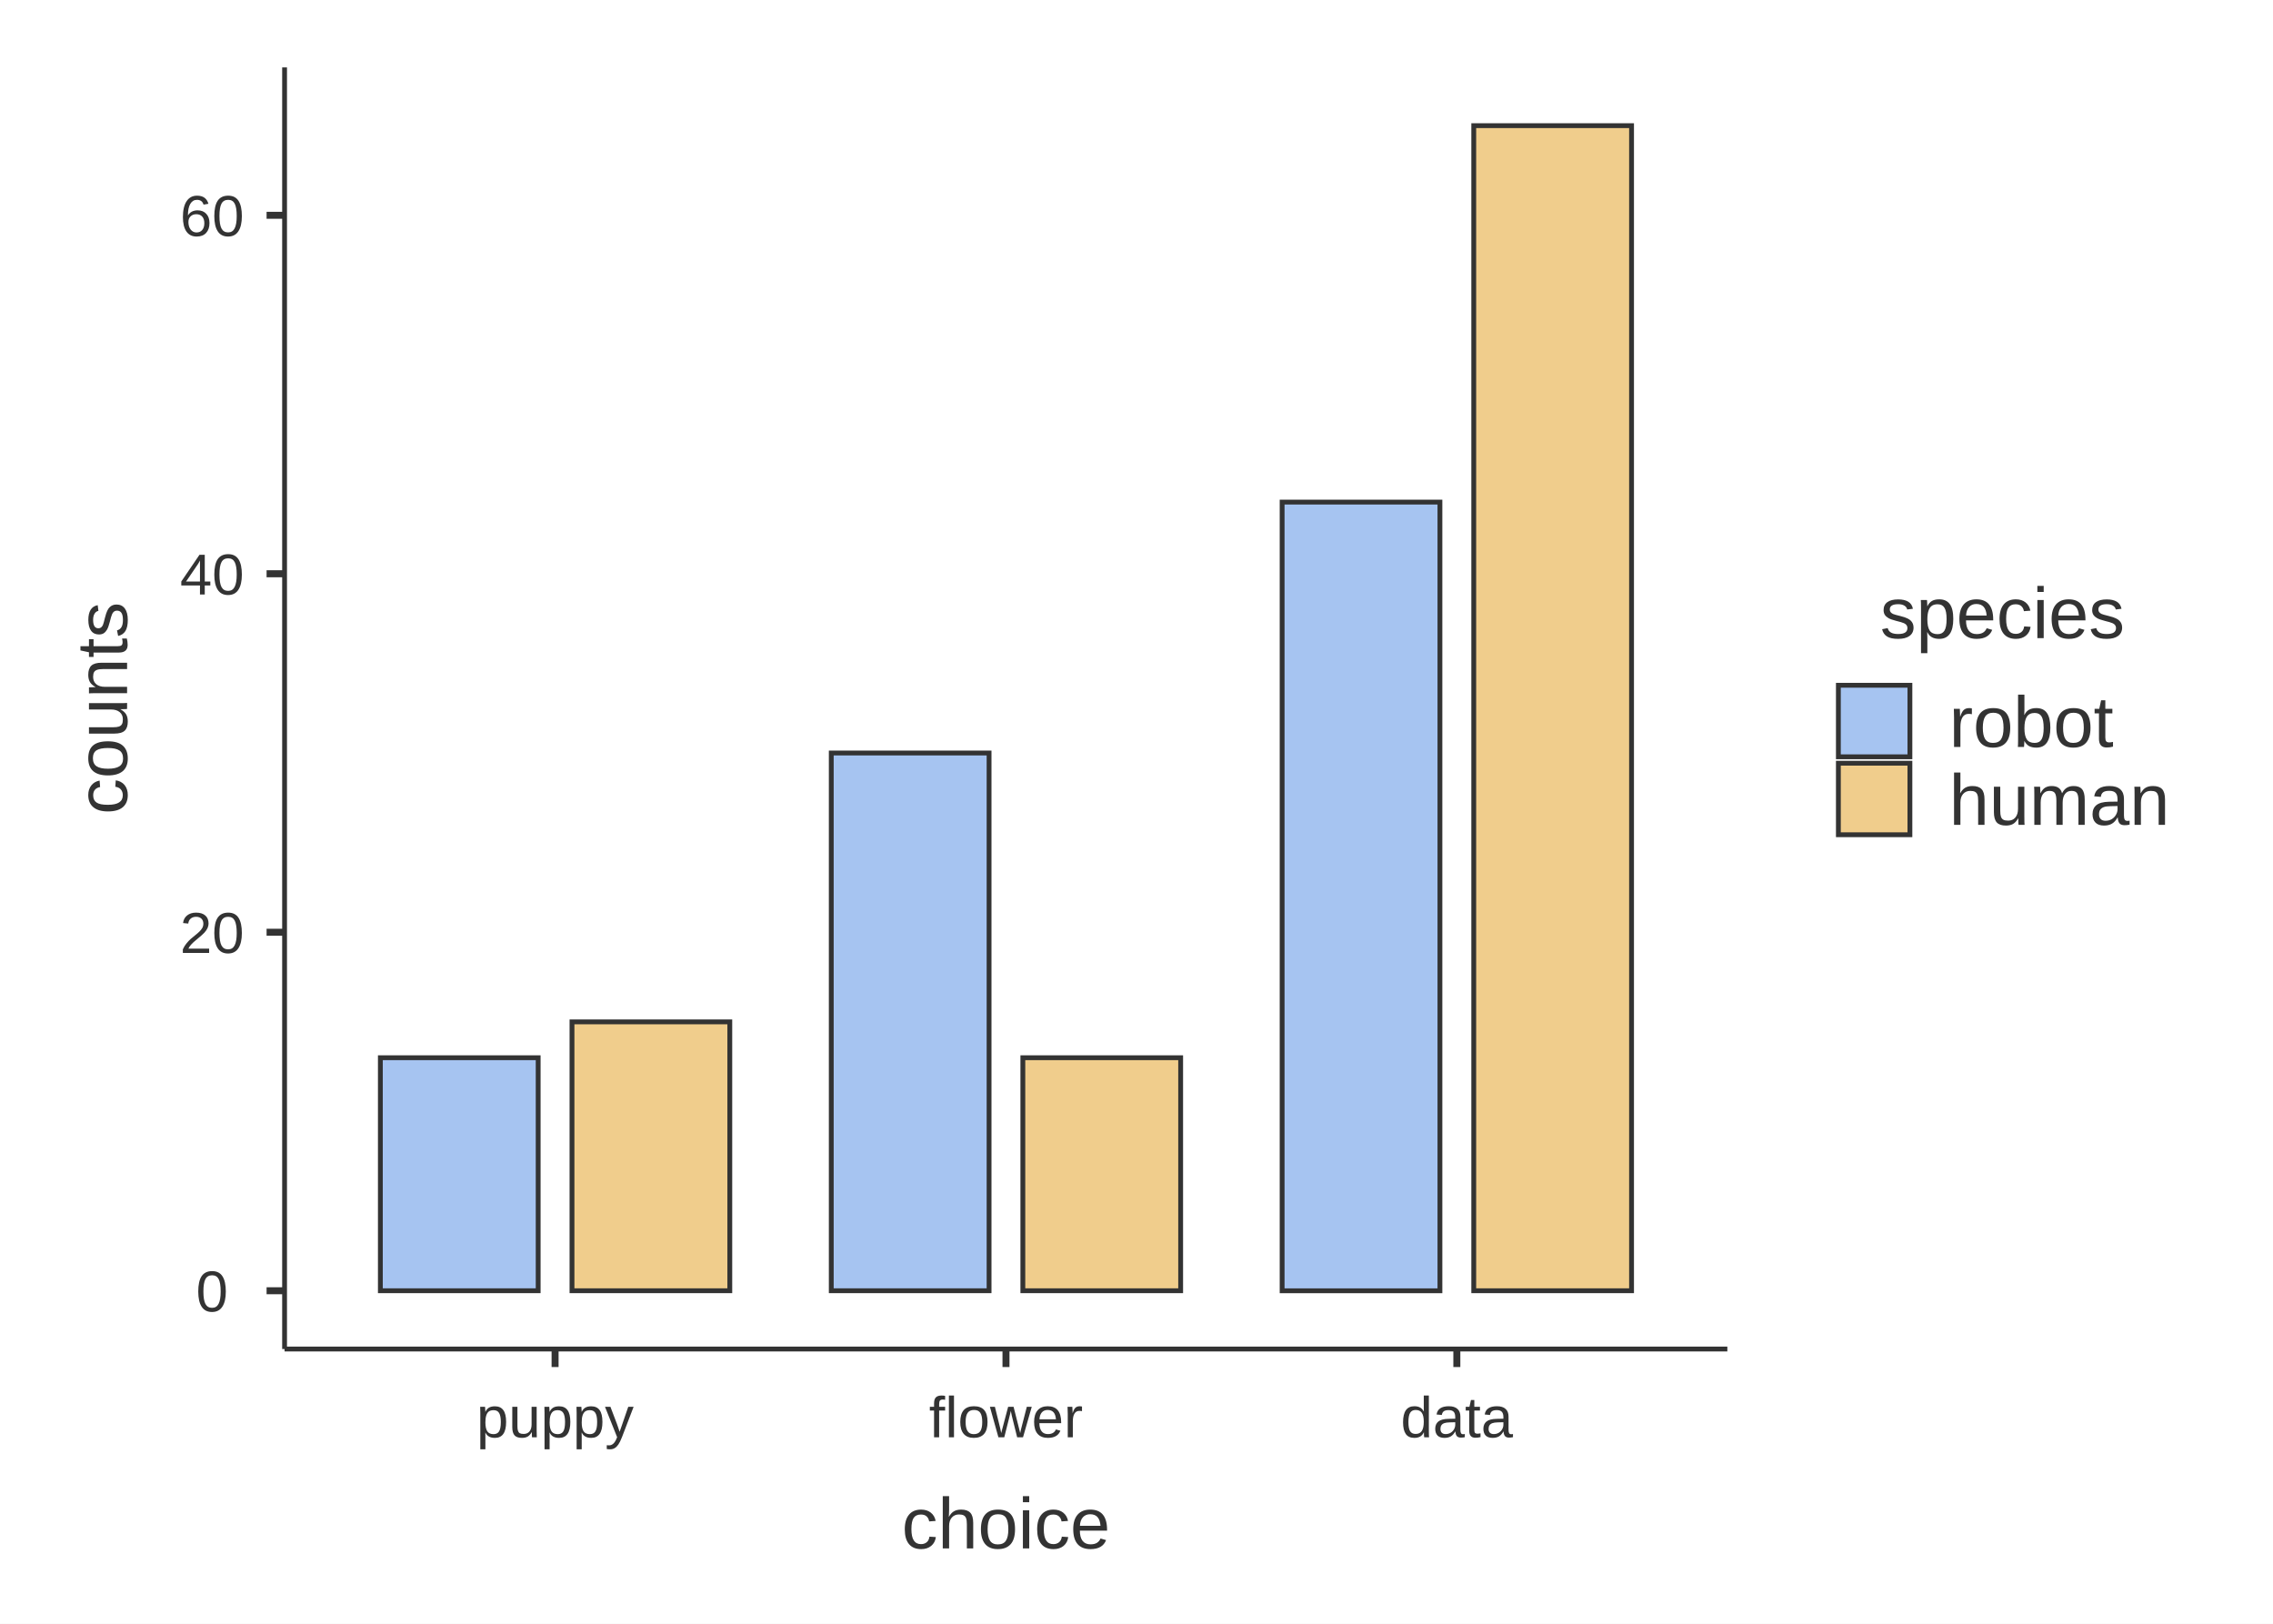
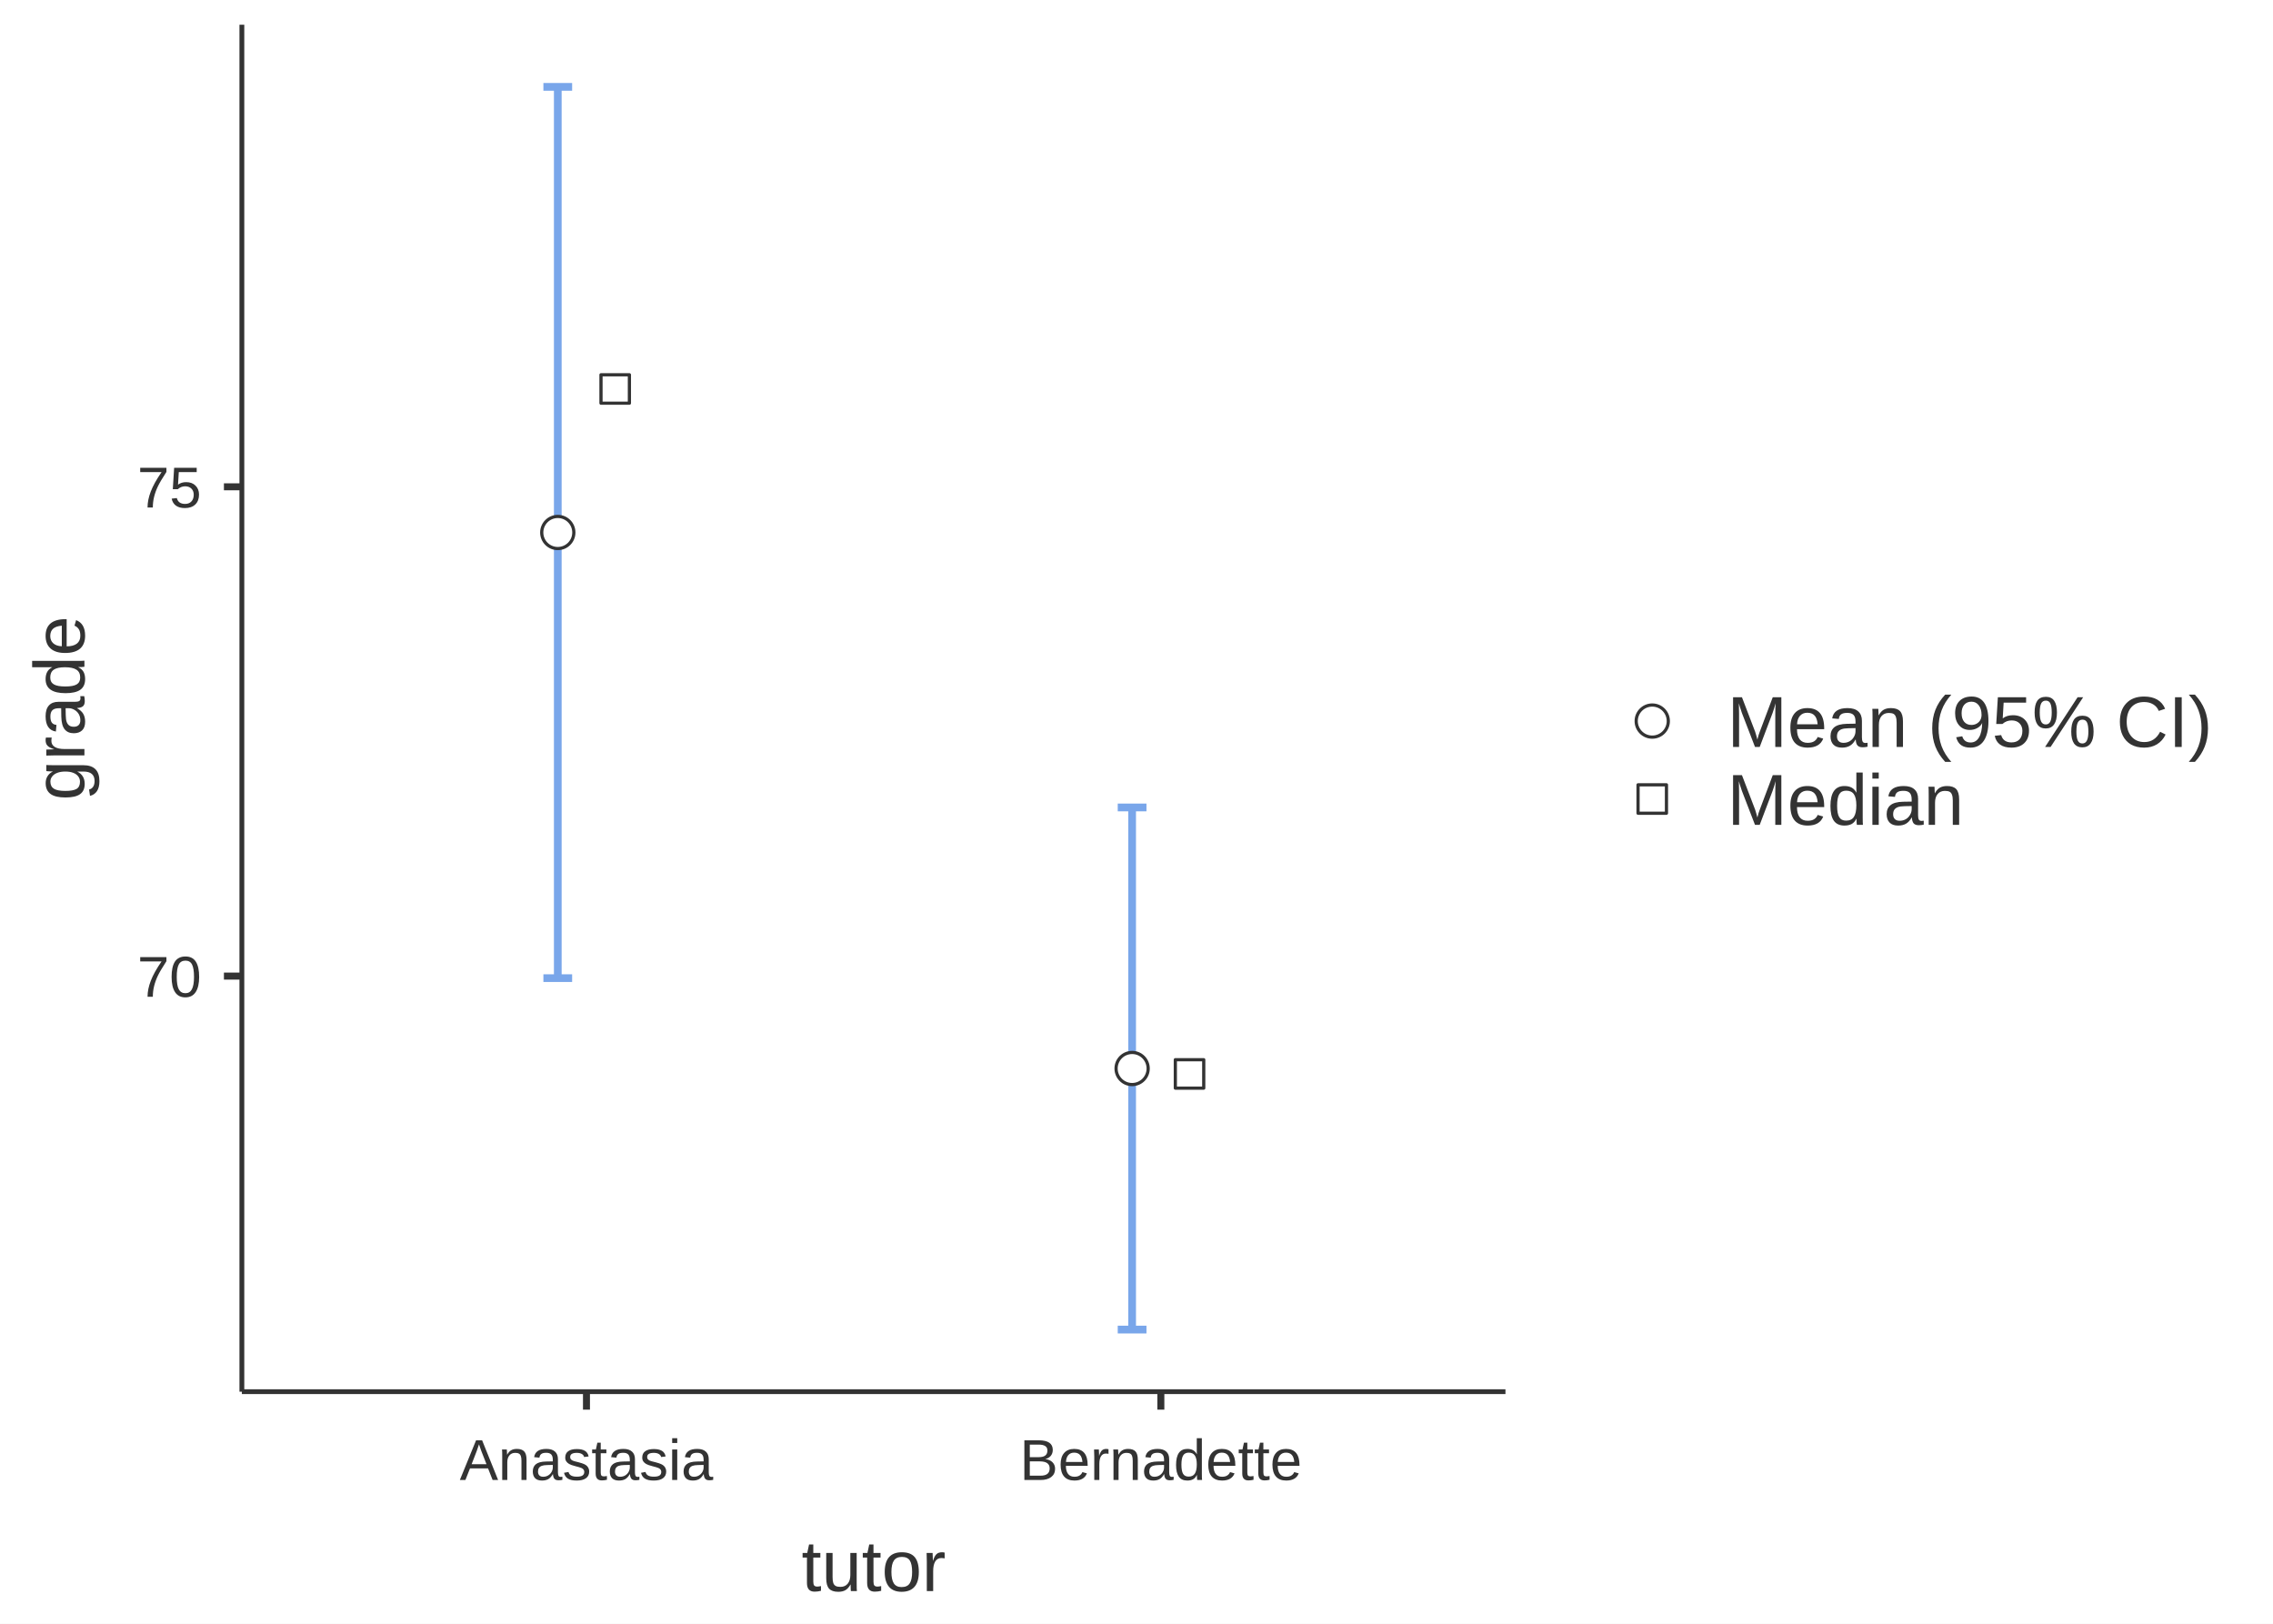
<svg xmlns="http://www.w3.org/2000/svg" class="svglite" width="504.00pt" height="360.00pt" viewBox="0 0 504.00 360.00">
  <defs>
    <style type="text/css">
    .svglite line, .svglite polyline, .svglite polygon, .svglite path, .svglite rect, .svglite circle {
      fill: none;
      stroke: #000000;
      stroke-linecap: round;
      stroke-linejoin: round;
      stroke-miterlimit: 10.00;
    }
  </style>
  </defs>
  <rect width="100%" height="100%" style="stroke: none; fill: #FFFFFF;" />
  <defs>
    <clipPath id="cpMC4wMHw1MDQuMDB8MC4wMHwzNjAuMDA=">
      <rect x="0.00" y="0.00" width="504.00" height="360.00" />
    </clipPath>
  </defs>
  <g clip-path="url(#cpMC4wMHw1MDQuMDB8MC4wMHwzNjAuMDA=)">
    <rect x="0.00" y="0.00" width="504.00" height="360.00" style="stroke-width: 1.55; stroke: none;" />
  </g>
  <defs>
-     <clipPath id="cpNjMuMTB8MzgzLjAxfDE0Ljk0fDI5OS4wOQ==">
-       <rect x="63.10" y="14.94" width="319.92" height="284.15" />
+     <clipPath id="cpNTMuNjN8MzMzLjgxfDUuNDh8MzA4LjU1">
+       <rect x="53.63" y="5.48" width="280.17" height="303.08" />
    </clipPath>
  </defs>
-   <g clip-path="url(#cpNjMuMTB8MzgzLjAxfDE0Ljk0fDI5OS4wOQ==)">
-     <rect x="63.10" y="14.94" width="319.92" height="284.15" style="stroke-width: 1.55; stroke: none;" />
-     <rect x="84.34" y="234.51" width="34.99" height="51.66" style="stroke-width: 1.07; stroke: #333333; stroke-linecap: square; stroke-linejoin: miter; fill: #A6C4F1;" />
-     <rect x="184.32" y="166.95" width="34.99" height="119.22" style="stroke-width: 1.07; stroke: #333333; stroke-linecap: square; stroke-linejoin: miter; fill: #A6C4F1;" />
-     <rect x="284.29" y="111.32" width="34.99" height="174.86" style="stroke-width: 1.07; stroke: #333333; stroke-linecap: square; stroke-linejoin: miter; fill: #A6C4F1;" />
-     <rect x="126.83" y="226.56" width="34.99" height="59.61" style="stroke-width: 1.07; stroke: #333333; stroke-linecap: square; stroke-linejoin: miter; fill: #F0CD8C;" />
-     <rect x="226.80" y="234.51" width="34.99" height="51.66" style="stroke-width: 1.07; stroke: #333333; stroke-linecap: square; stroke-linejoin: miter; fill: #F0CD8C;" />
-     <rect x="326.78" y="27.86" width="34.99" height="258.31" style="stroke-width: 1.07; stroke: #333333; stroke-linecap: square; stroke-linejoin: miter; fill: #F0CD8C;" />
+   <g clip-path="url(#cpNTMuNjN8MzMzLjgxfDUuNDh8MzA4LjU1)">
+     <rect x="53.63" y="5.48" width="280.17" height="303.08" style="stroke-width: 1.55; stroke: none;" />
+     <polyline points="120.49,19.26 126.86,19.26 " style="stroke-width: 1.71; stroke: #79A6EA; stroke-linecap: butt;" />
+     <polyline points="123.68,19.26 123.68,216.86 " style="stroke-width: 1.71; stroke: #79A6EA; stroke-linecap: butt;" />
+     <polyline points="120.49,216.86 126.86,216.86 " style="stroke-width: 1.71; stroke: #79A6EA; stroke-linecap: butt;" />
+     <polyline points="247.84,179.02 254.21,179.02 " style="stroke-width: 1.71; stroke: #79A6EA; stroke-linecap: butt;" />
+     <polyline points="251.03,179.02 251.03,294.78 " style="stroke-width: 1.71; stroke: #79A6EA; stroke-linecap: butt;" />
+     <polyline points="247.84,294.78 254.21,294.78 " style="stroke-width: 1.71; stroke: #79A6EA; stroke-linecap: butt;" />
+     <circle cx="123.68" cy="118.06" r="3.56" style="stroke-width: 0.71; stroke: #333333; fill: #FFFFFF;" />
+     <circle cx="251.03" cy="236.90" r="3.56" style="stroke-width: 0.71; stroke: #333333; fill: #FFFFFF;" />
+     <rect x="133.26" y="83.09" width="6.30" height="6.30" style="stroke-width: 0.71; stroke: #333333; fill: #FFFFFF;" />
+     <rect x="260.61" y="234.95" width="6.30" height="6.30" style="stroke-width: 0.71; stroke: #333333; fill: #FFFFFF;" />
  </g>
  <g clip-path="url(#cpMC4wMHw1MDQuMDB8MC4wMHwzNjAuMDA=)">
-     <polyline points="63.10,299.09 63.10,14.94 " style="stroke-width: 1.07; stroke: #333333; stroke-linecap: butt;" />
-     <text x="47.02" y="290.76" text-anchor="middle" style="font-size: 12.80px; fill: #333333; font-family: Arial;" textLength="7.11px" lengthAdjust="spacingAndGlyphs">0</text>
-     <text x="47.02" y="211.28" text-anchor="middle" style="font-size: 12.80px; fill: #333333; font-family: Arial;" textLength="14.23px" lengthAdjust="spacingAndGlyphs">20</text>
-     <text x="47.02" y="131.80" text-anchor="middle" style="font-size: 12.80px; fill: #333333; font-family: Arial;" textLength="14.23px" lengthAdjust="spacingAndGlyphs">40</text>
-     <text x="47.02" y="52.32" text-anchor="middle" style="font-size: 12.80px; fill: #333333; font-family: Arial;" textLength="14.23px" lengthAdjust="spacingAndGlyphs">60</text>
-     <polyline points="59.11,286.17 63.10,286.17 " style="stroke-width: 1.55; stroke: #333333; stroke-linecap: butt;" />
-     <polyline points="59.11,206.69 63.10,206.69 " style="stroke-width: 1.55; stroke: #333333; stroke-linecap: butt;" />
-     <polyline points="59.11,127.21 63.10,127.21 " style="stroke-width: 1.55; stroke: #333333; stroke-linecap: butt;" />
-     <polyline points="59.11,47.73 63.10,47.73 " style="stroke-width: 1.55; stroke: #333333; stroke-linecap: butt;" />
-     <polyline points="63.10,299.09 383.01,299.09 " style="stroke-width: 1.07; stroke: #333333; stroke-linecap: butt;" />
-     <polyline points="123.08,303.08 123.08,299.09 " style="stroke-width: 1.55; stroke: #333333; stroke-linecap: butt;" />
-     <polyline points="223.06,303.08 223.06,299.09 " style="stroke-width: 1.55; stroke: #333333; stroke-linecap: butt;" />
-     <polyline points="323.03,303.08 323.03,299.09 " style="stroke-width: 1.55; stroke: #333333; stroke-linecap: butt;" />
-     <text x="123.08" y="318.67" text-anchor="middle" style="font-size: 12.80px; fill: #333333; font-family: Arial;" textLength="34.86px" lengthAdjust="spacingAndGlyphs">puppy</text>
-     <text x="223.06" y="318.67" text-anchor="middle" style="font-size: 12.80px; fill: #333333; font-family: Arial;" textLength="34.14px" lengthAdjust="spacingAndGlyphs">flower</text>
-     <text x="323.03" y="318.67" text-anchor="middle" style="font-size: 12.80px; fill: #333333; font-family: Arial;" textLength="24.90px" lengthAdjust="spacingAndGlyphs">data</text>
-     <text x="223.06" y="343.30" text-anchor="middle" style="font-size: 16.00px; fill: #333333; font-family: Arial;" textLength="46.25px" lengthAdjust="spacingAndGlyphs">choice</text>
-     <text transform="translate(28.18,157.02) rotate(-90)" text-anchor="middle" style="font-size: 16.00px; fill: #333333; font-family: Arial;" textLength="47.14px" lengthAdjust="spacingAndGlyphs">counts</text>
-     <rect x="398.95" y="120.28" width="90.10" height="73.48" style="stroke-width: 1.55; stroke: none;" />
-     <text x="444.00" y="141.49" text-anchor="middle" style="font-size: 16.00px; fill: #333333; font-family: Arial;" textLength="54.25px" lengthAdjust="spacingAndGlyphs">species</text>
-     <rect x="407.63" y="151.93" width="15.86" height="15.86" style="stroke-width: 1.07; stroke: #333333; stroke-linecap: square; stroke-linejoin: miter; fill: #A6C4F1;" />
-     <rect x="407.63" y="169.21" width="15.86" height="15.86" style="stroke-width: 1.07; stroke: #333333; stroke-linecap: square; stroke-linejoin: miter; fill: #F0CD8C;" />
-     <text x="432.17" y="165.60" style="font-size: 16.00px; fill: #333333; font-family: Arial;" textLength="36.47px" lengthAdjust="spacingAndGlyphs">robot</text>
-     <text x="432.17" y="182.88" style="font-size: 16.00px; fill: #333333; font-family: Arial;" textLength="48.92px" lengthAdjust="spacingAndGlyphs">human</text>
+     <polyline points="53.63,308.55 53.63,5.48 " style="stroke-width: 1.07; stroke: #333333; stroke-linecap: butt;" />
+     <text x="37.55" y="221.00" text-anchor="middle" style="font-size: 12.80px; fill: #333333; font-family: Arial;" textLength="14.23px" lengthAdjust="spacingAndGlyphs">70</text>
+     <text x="37.55" y="112.52" text-anchor="middle" style="font-size: 12.80px; fill: #333333; font-family: Arial;" textLength="14.23px" lengthAdjust="spacingAndGlyphs">75</text>
+     <polyline points="49.65,216.41 53.63,216.41 " style="stroke-width: 1.55; stroke: #333333; stroke-linecap: butt;" />
+     <polyline points="49.65,107.93 53.63,107.93 " style="stroke-width: 1.55; stroke: #333333; stroke-linecap: butt;" />
+     <polyline points="53.63,308.55 333.81,308.55 " style="stroke-width: 1.07; stroke: #333333; stroke-linecap: butt;" />
+     <polyline points="130.04,312.54 130.04,308.55 " style="stroke-width: 1.55; stroke: #333333; stroke-linecap: butt;" />
+     <polyline points="257.40,312.54 257.40,308.55 " style="stroke-width: 1.55; stroke: #333333; stroke-linecap: butt;" />
+     <text x="130.04" y="328.13" text-anchor="middle" style="font-size: 12.80px; fill: #333333; font-family: Arial;" textLength="56.19px" lengthAdjust="spacingAndGlyphs">Anastasia</text>
+     <text x="257.40" y="328.13" text-anchor="middle" style="font-size: 12.80px; fill: #333333; font-family: Arial;" textLength="62.59px" lengthAdjust="spacingAndGlyphs">Bernadette</text>
+     <text x="193.72" y="352.76" text-anchor="middle" style="font-size: 16.00px; fill: #333333; font-family: Arial;" textLength="32.01px" lengthAdjust="spacingAndGlyphs">tutor</text>
+     <text transform="translate(18.72,157.02) rotate(-90)" text-anchor="middle" style="font-size: 16.00px; fill: #333333; font-family: Arial;" textLength="40.92px" lengthAdjust="spacingAndGlyphs">grade</text>
+     <rect x="349.75" y="120.28" width="148.77" height="73.48" style="stroke-width: 1.55; stroke: none;" />
+     <circle cx="366.36" cy="159.87" r="3.56" style="stroke-width: 0.71; stroke: #333333; fill: #FFFFFF;" />
+     <rect x="363.21" y="174.00" width="6.30" height="6.30" style="stroke-width: 0.71; stroke: #333333; fill: #FFFFFF;" />
+     <text x="382.97" y="165.60" style="font-size: 16.00px; fill: #333333; font-family: Arial;" textLength="107.59px" lengthAdjust="spacingAndGlyphs">Mean (95% CI)</text>
+     <text x="382.97" y="182.88" style="font-size: 16.00px; fill: #333333; font-family: Arial;" textLength="52.48px" lengthAdjust="spacingAndGlyphs">Median</text>
  </g>
</svg>
